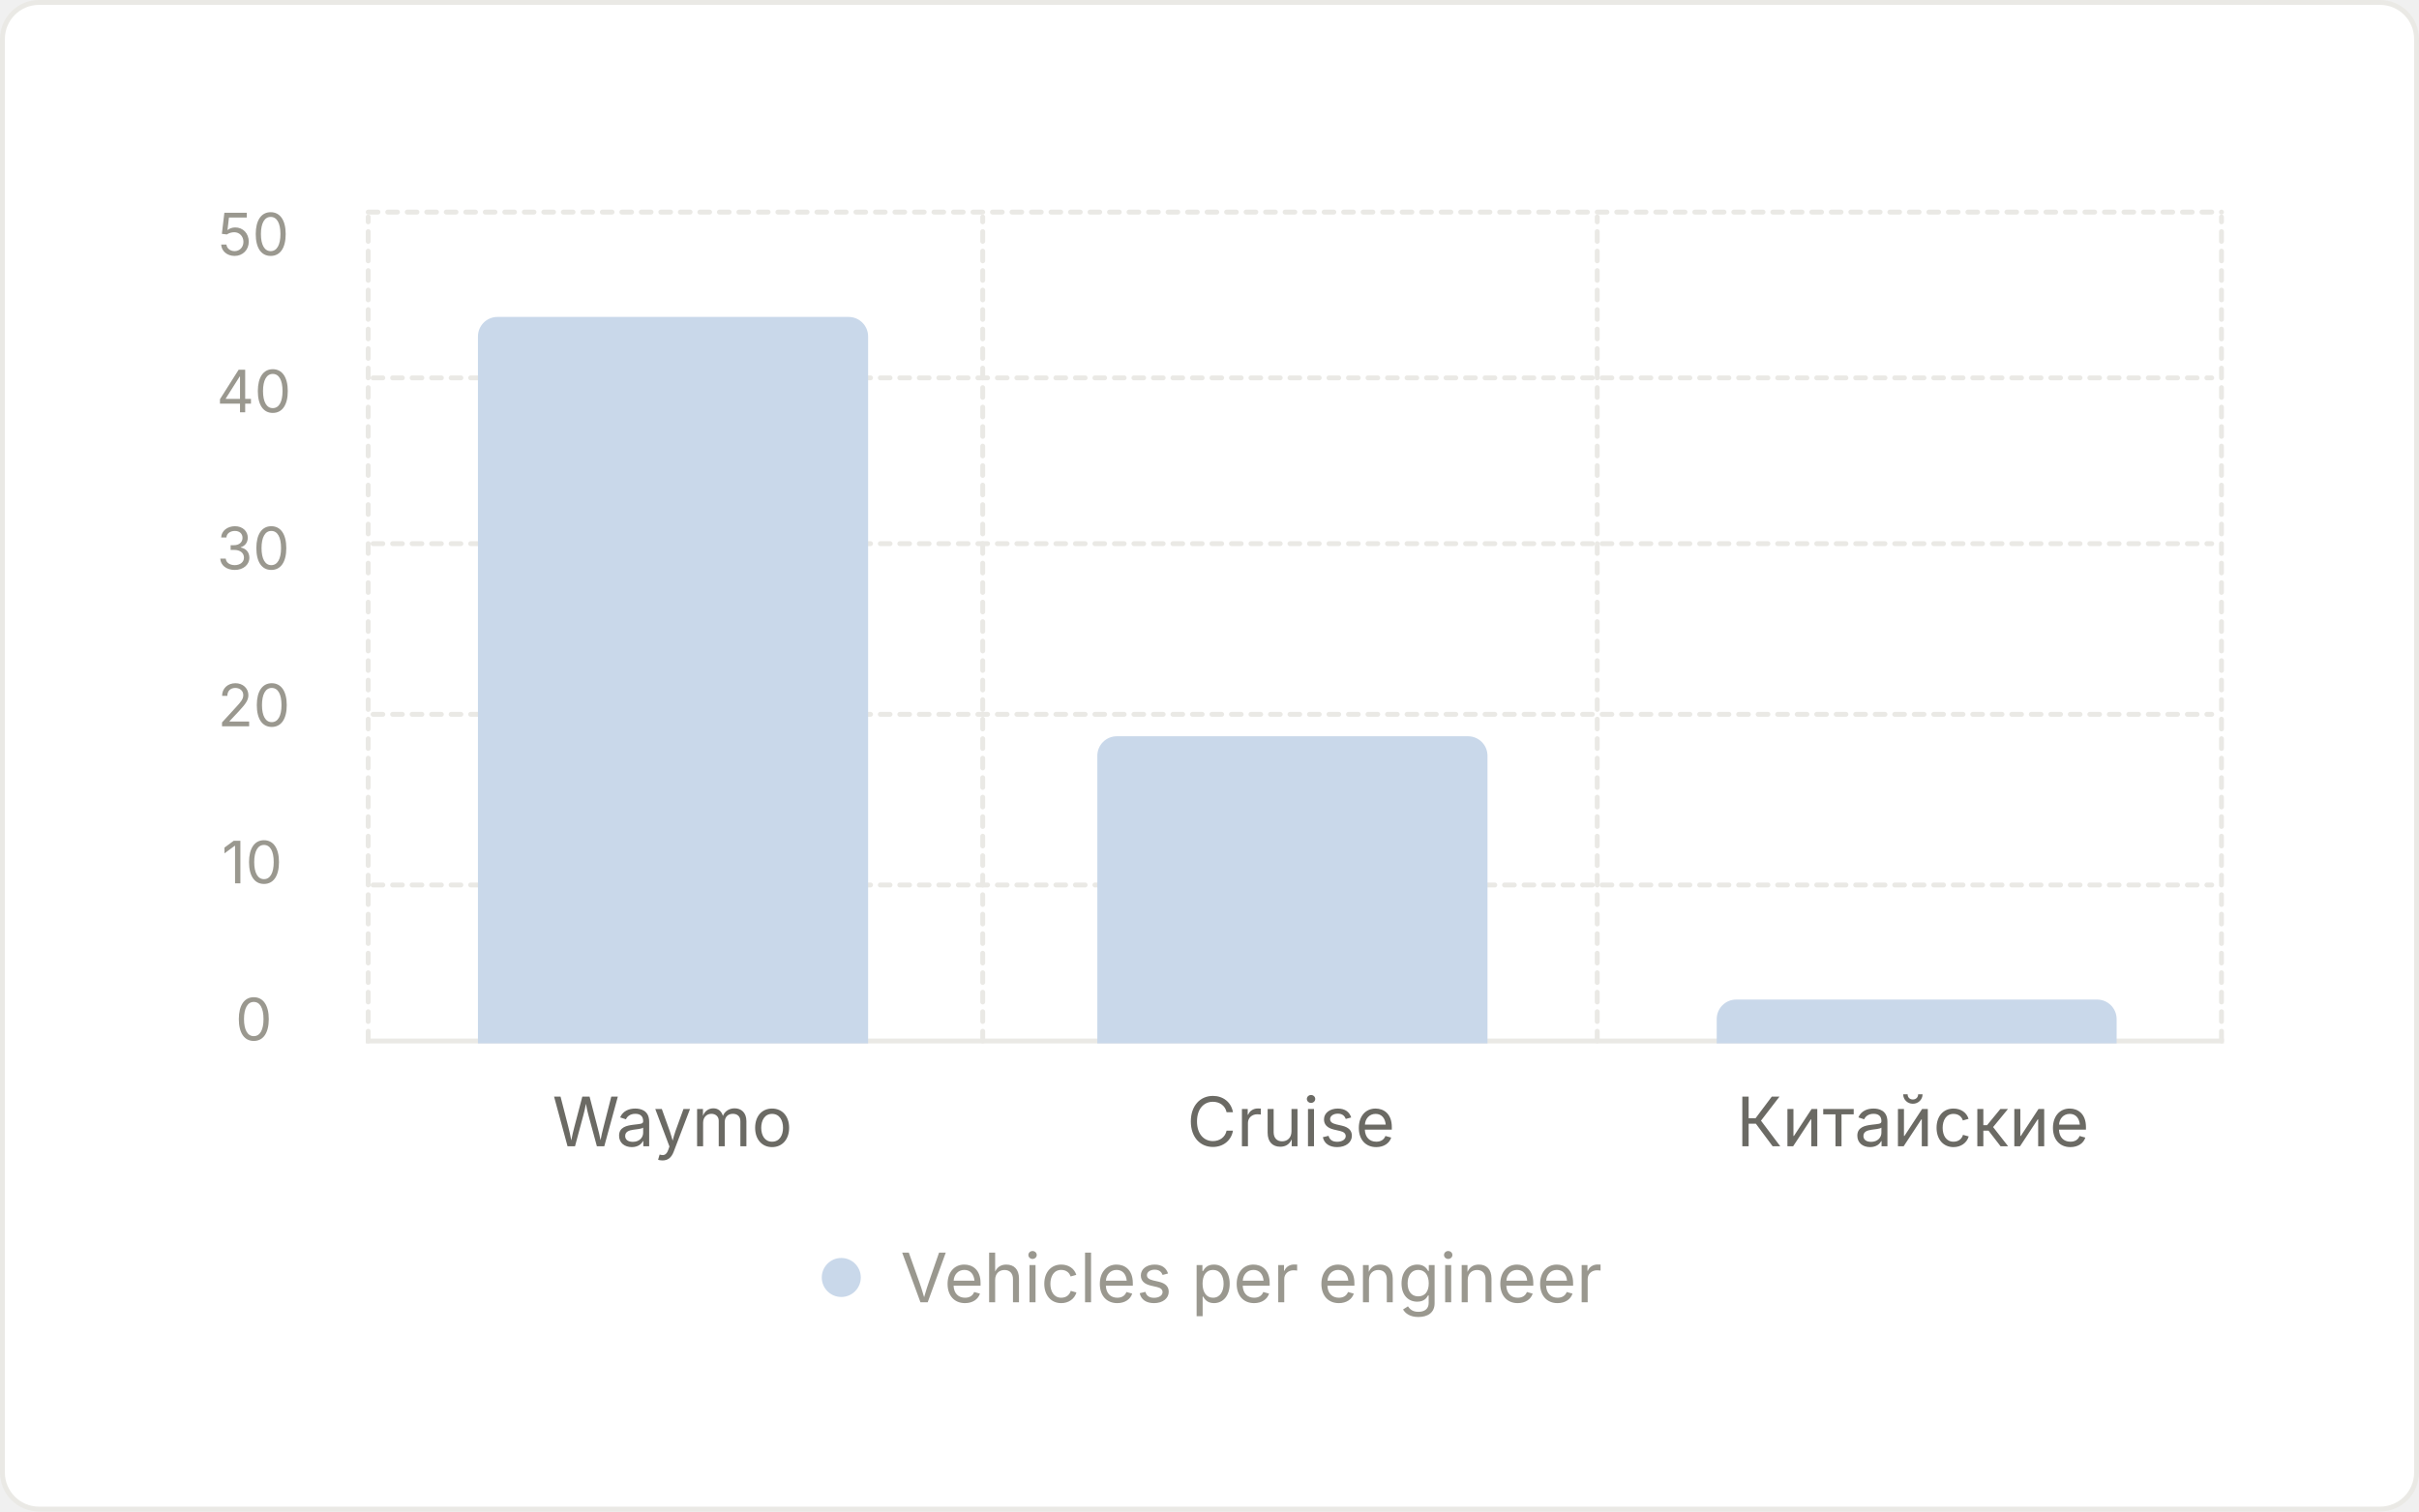
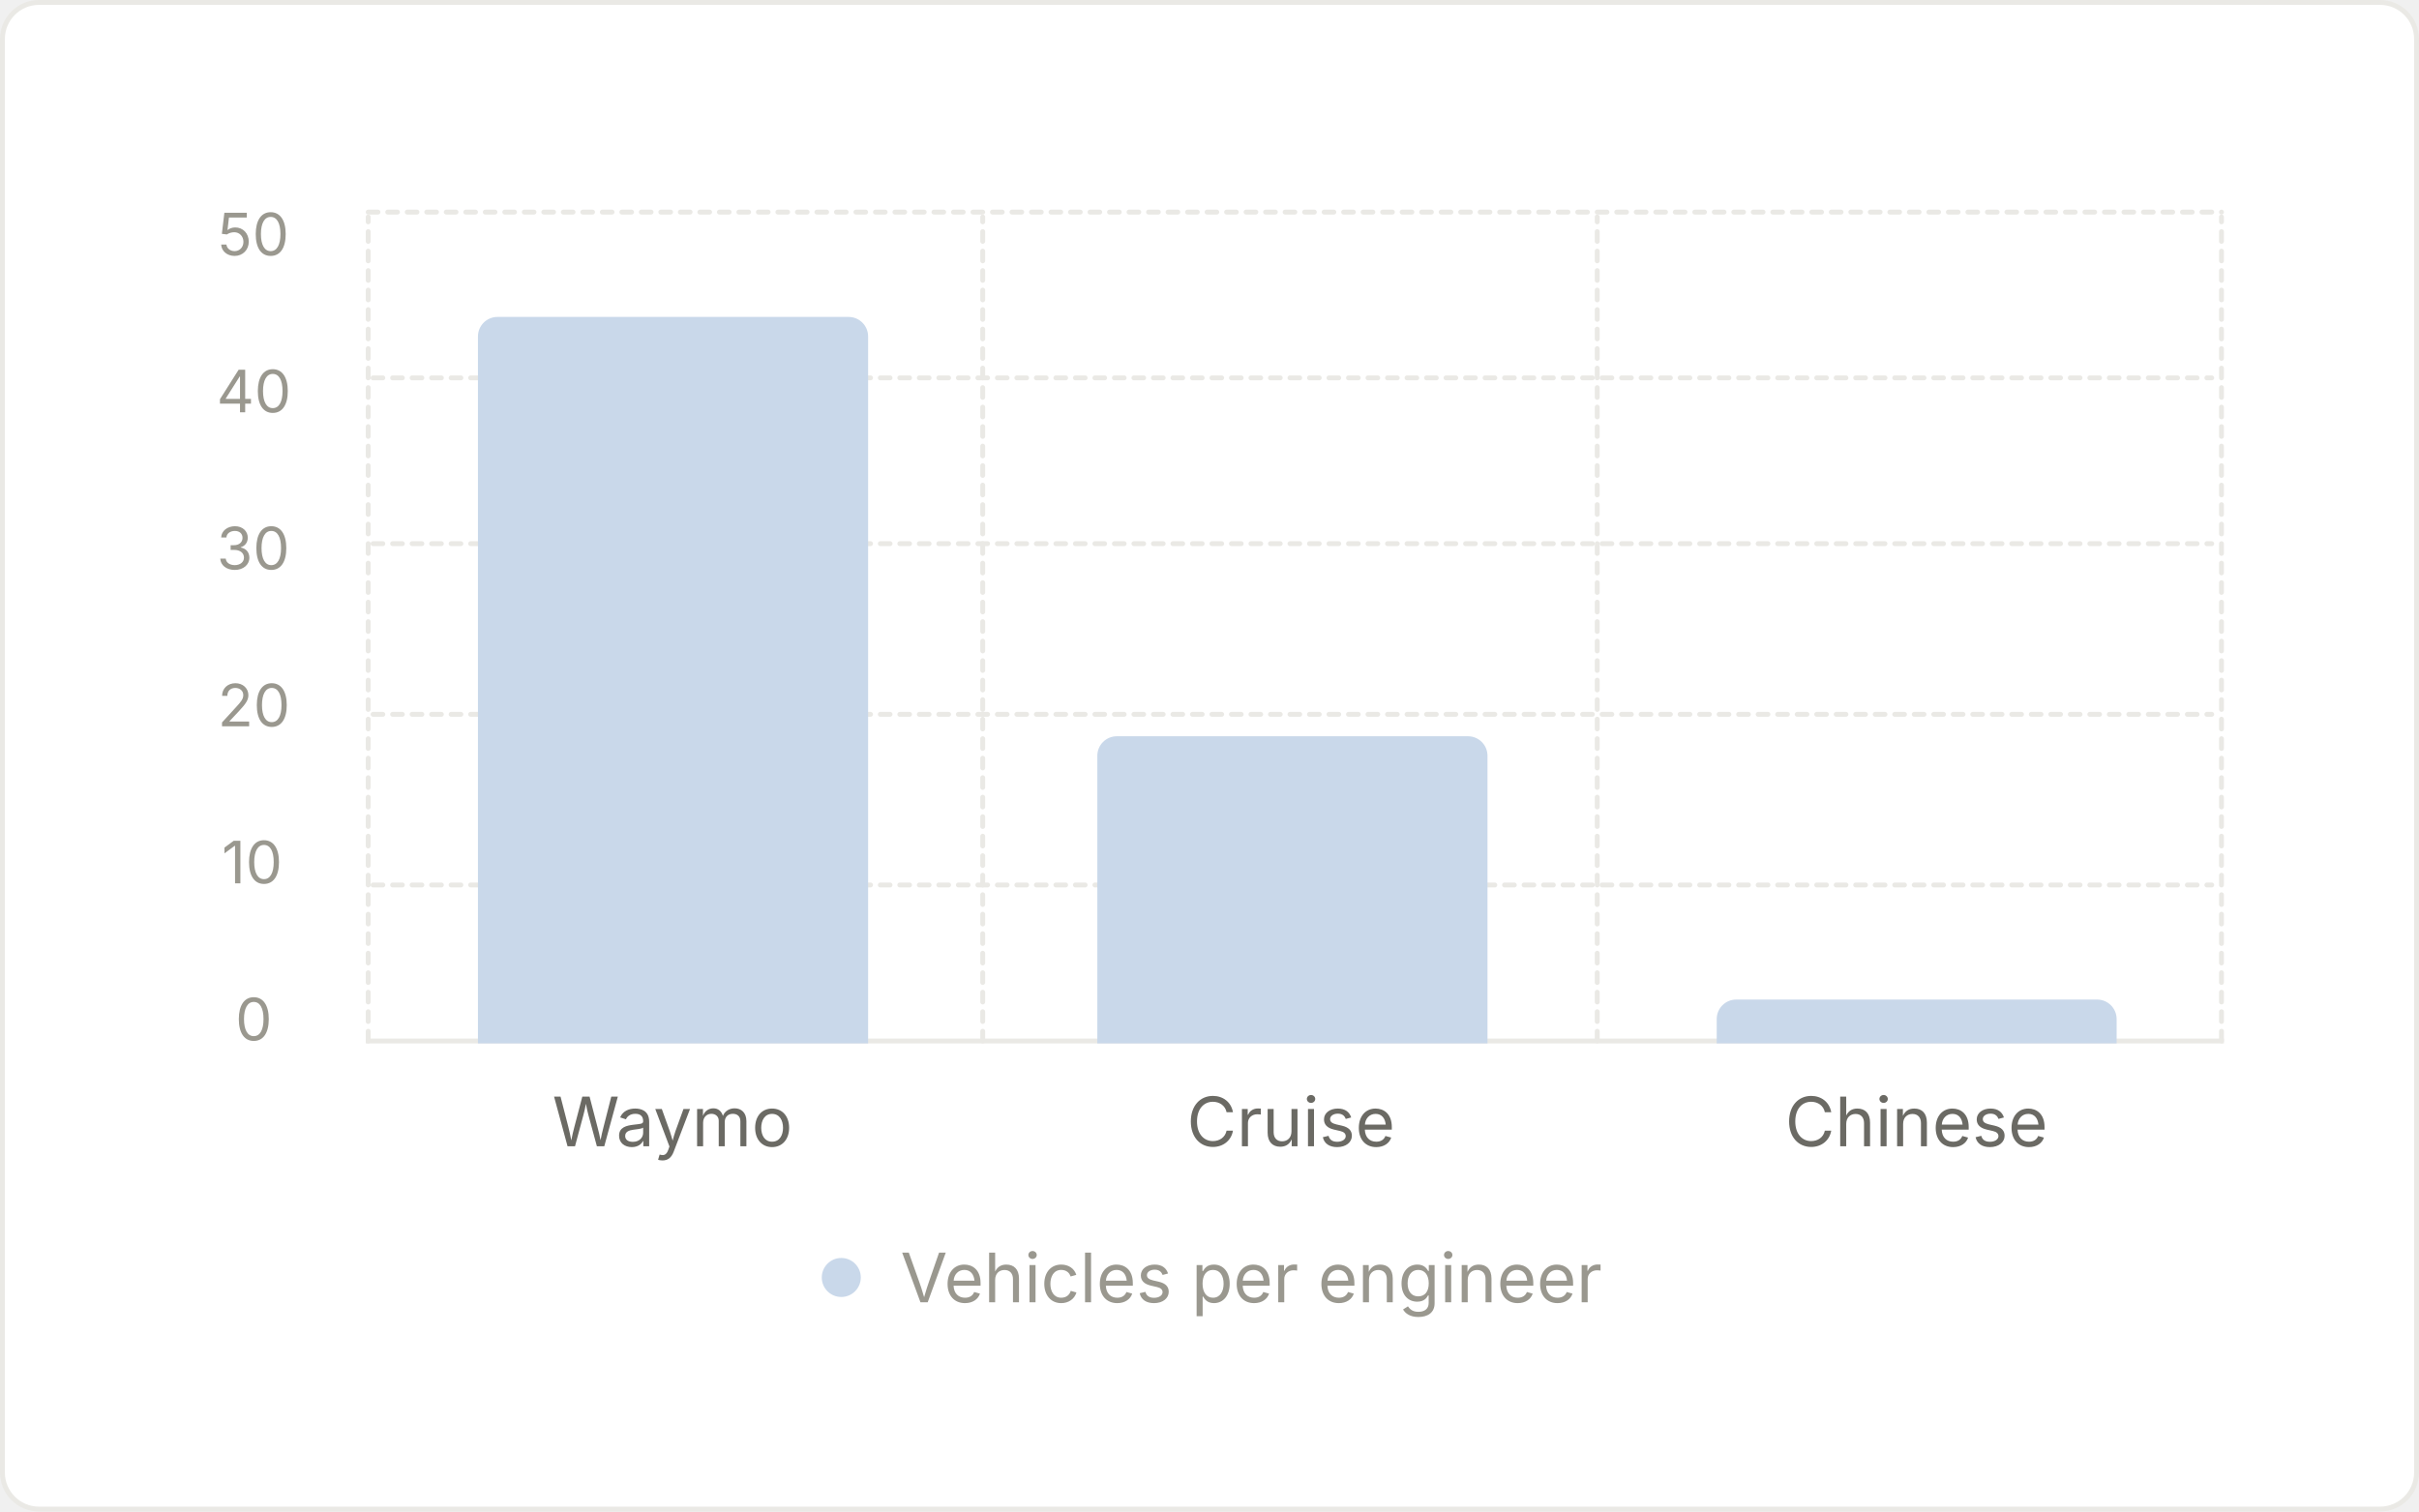
<svg xmlns="http://www.w3.org/2000/svg" width="496" height="310" viewBox="0 0 496 310" fill="none">
  <rect x="0.5" y="0.5" width="495" height="309" rx="7.5" fill="white" />
  <rect x="0.5" y="0.5" width="495" height="309" rx="7.5" stroke="#EAE9E5" />
  <text fill="#9A988F" style="white-space: pre" xml:space="preserve" font-family="Inter" font-size="12" letter-spacing="0em">
    <tspan x="44.6" y="52.364">50</tspan>
  </text>
  <text fill="#9A988F" style="white-space: pre" xml:space="preserve" font-family="Inter" font-size="12" letter-spacing="0em">
    <tspan x="44.4" y="84.564">40</tspan>
  </text>
  <text fill="#9A988F" style="white-space: pre" xml:space="preserve" font-family="Inter" font-size="12" letter-spacing="0em">
    <tspan x="44.43" y="116.764">30</tspan>
  </text>
  <text fill="#9A988F" style="white-space: pre" xml:space="preserve" font-family="Inter" font-size="12" letter-spacing="0em">
    <tspan x="44.617" y="148.964">20</tspan>
  </text>
  <text fill="#9A988F" style="white-space: pre" xml:space="preserve" font-family="Inter" font-size="12" letter-spacing="0em">
    <tspan x="45.461" y="181.163">10</tspan>
  </text>
  <text fill="#9A988F" style="white-space: pre" xml:space="preserve" font-family="Inter" font-size="12" letter-spacing="0em">
    <tspan x="48.25" y="213.364">0</tspan>
  </text>
  <text transform="translate(113 222)" fill="#6B6A64" style="white-space: pre" xml:space="preserve" font-family="Inter" font-size="14" letter-spacing="0em">
    <tspan x="0.246" y="13.091">Waymo</tspan>
  </text>
  <text transform="translate(243 222)" fill="#6B6A64" style="white-space: pre" xml:space="preserve" font-family="Inter" font-size="14" letter-spacing="0em">
    <tspan x="0.343" y="13.091">Cruise</tspan>
  </text>
-   <text transform="translate(356 222)" fill="#6B6A64" style="white-space: pre" xml:space="preserve" font-family="Inter" font-size="14" letter-spacing="0em">
-     <tspan x="0.016" y="13.091">Китайские</tspan>
+   <text transform="translate(366 222)" fill="#6B6A64" style="white-space: pre" xml:space="preserve" font-family="Inter" font-size="14" letter-spacing="0em">
+     <tspan x="0.016" y="13.091">Chinese</tspan>
  </text>
  <line x1="75.5" y1="43.5" x2="455.5" y2="43.5" stroke="#EAE9E5" stroke-linecap="round" stroke-dasharray="2 2" />
  <line x1="76.5" y1="77.5" x2="453.5" y2="77.5" stroke="#EAE9E5" stroke-linecap="round" stroke-dasharray="2 2" />
  <line x1="76.5" y1="111.5" x2="453.5" y2="111.5" stroke="#EAE9E5" stroke-linecap="round" stroke-dasharray="2 2" />
  <line x1="76.5" y1="146.5" x2="453.5" y2="146.5" stroke="#EAE9E5" stroke-linecap="round" stroke-dasharray="2 2" />
  <line x1="76.5" y1="181.5" x2="453.5" y2="181.5" stroke="#EAE9E5" stroke-linecap="round" stroke-dasharray="2 2" />
  <line x1="75" y1="213.5" x2="456" y2="213.5" stroke="#EAE9E5" />
  <line x1="75.5" y1="213.5" x2="75.5" y2="44.5" stroke="#EAE9E5" stroke-linecap="round" stroke-dasharray="2 2" />
  <line x1="201.5" y1="213.5" x2="201.5" y2="44.5" stroke="#EAE9E5" stroke-linecap="round" stroke-dasharray="2 2" />
  <line x1="327.5" y1="213.5" x2="327.5" y2="44.5" stroke="#EAE9E5" stroke-linecap="round" stroke-dasharray="2 2" />
  <line x1="455.5" y1="213.5" x2="455.5" y2="44.5" stroke="#EAE9E5" stroke-linecap="round" stroke-dasharray="2 2" />
  <path d="M98 69C98 66.791 99.791 65 102 65L174 65C176.209 65 178 66.791 178 69L178 214L98 214L98 69Z" fill="#C9D8EA" />
  <path d="M225 155C225 152.791 226.791 151 229 151L301 151C303.209 151 305 152.791 305 155L305 214L225 214L225 155Z" fill="#C9D8EA" />
  <path d="M352 209C352 206.791 353.791 205 356 205L430 205C432.209 205 434 206.791 434 209L434 214L352 214L352 209Z" fill="#C9D8EA" />
  <rect x="168.5" y="258" width="8" height="8" rx="4" fill="#C9D8EA" />
  <text fill="#9A988F" style="white-space: pre" xml:space="preserve" font-family="Inter" font-size="14" letter-spacing="0em">
    <tspan x="184.626" y="267.091">Vehicles per engineer</tspan>
  </text>
</svg>
